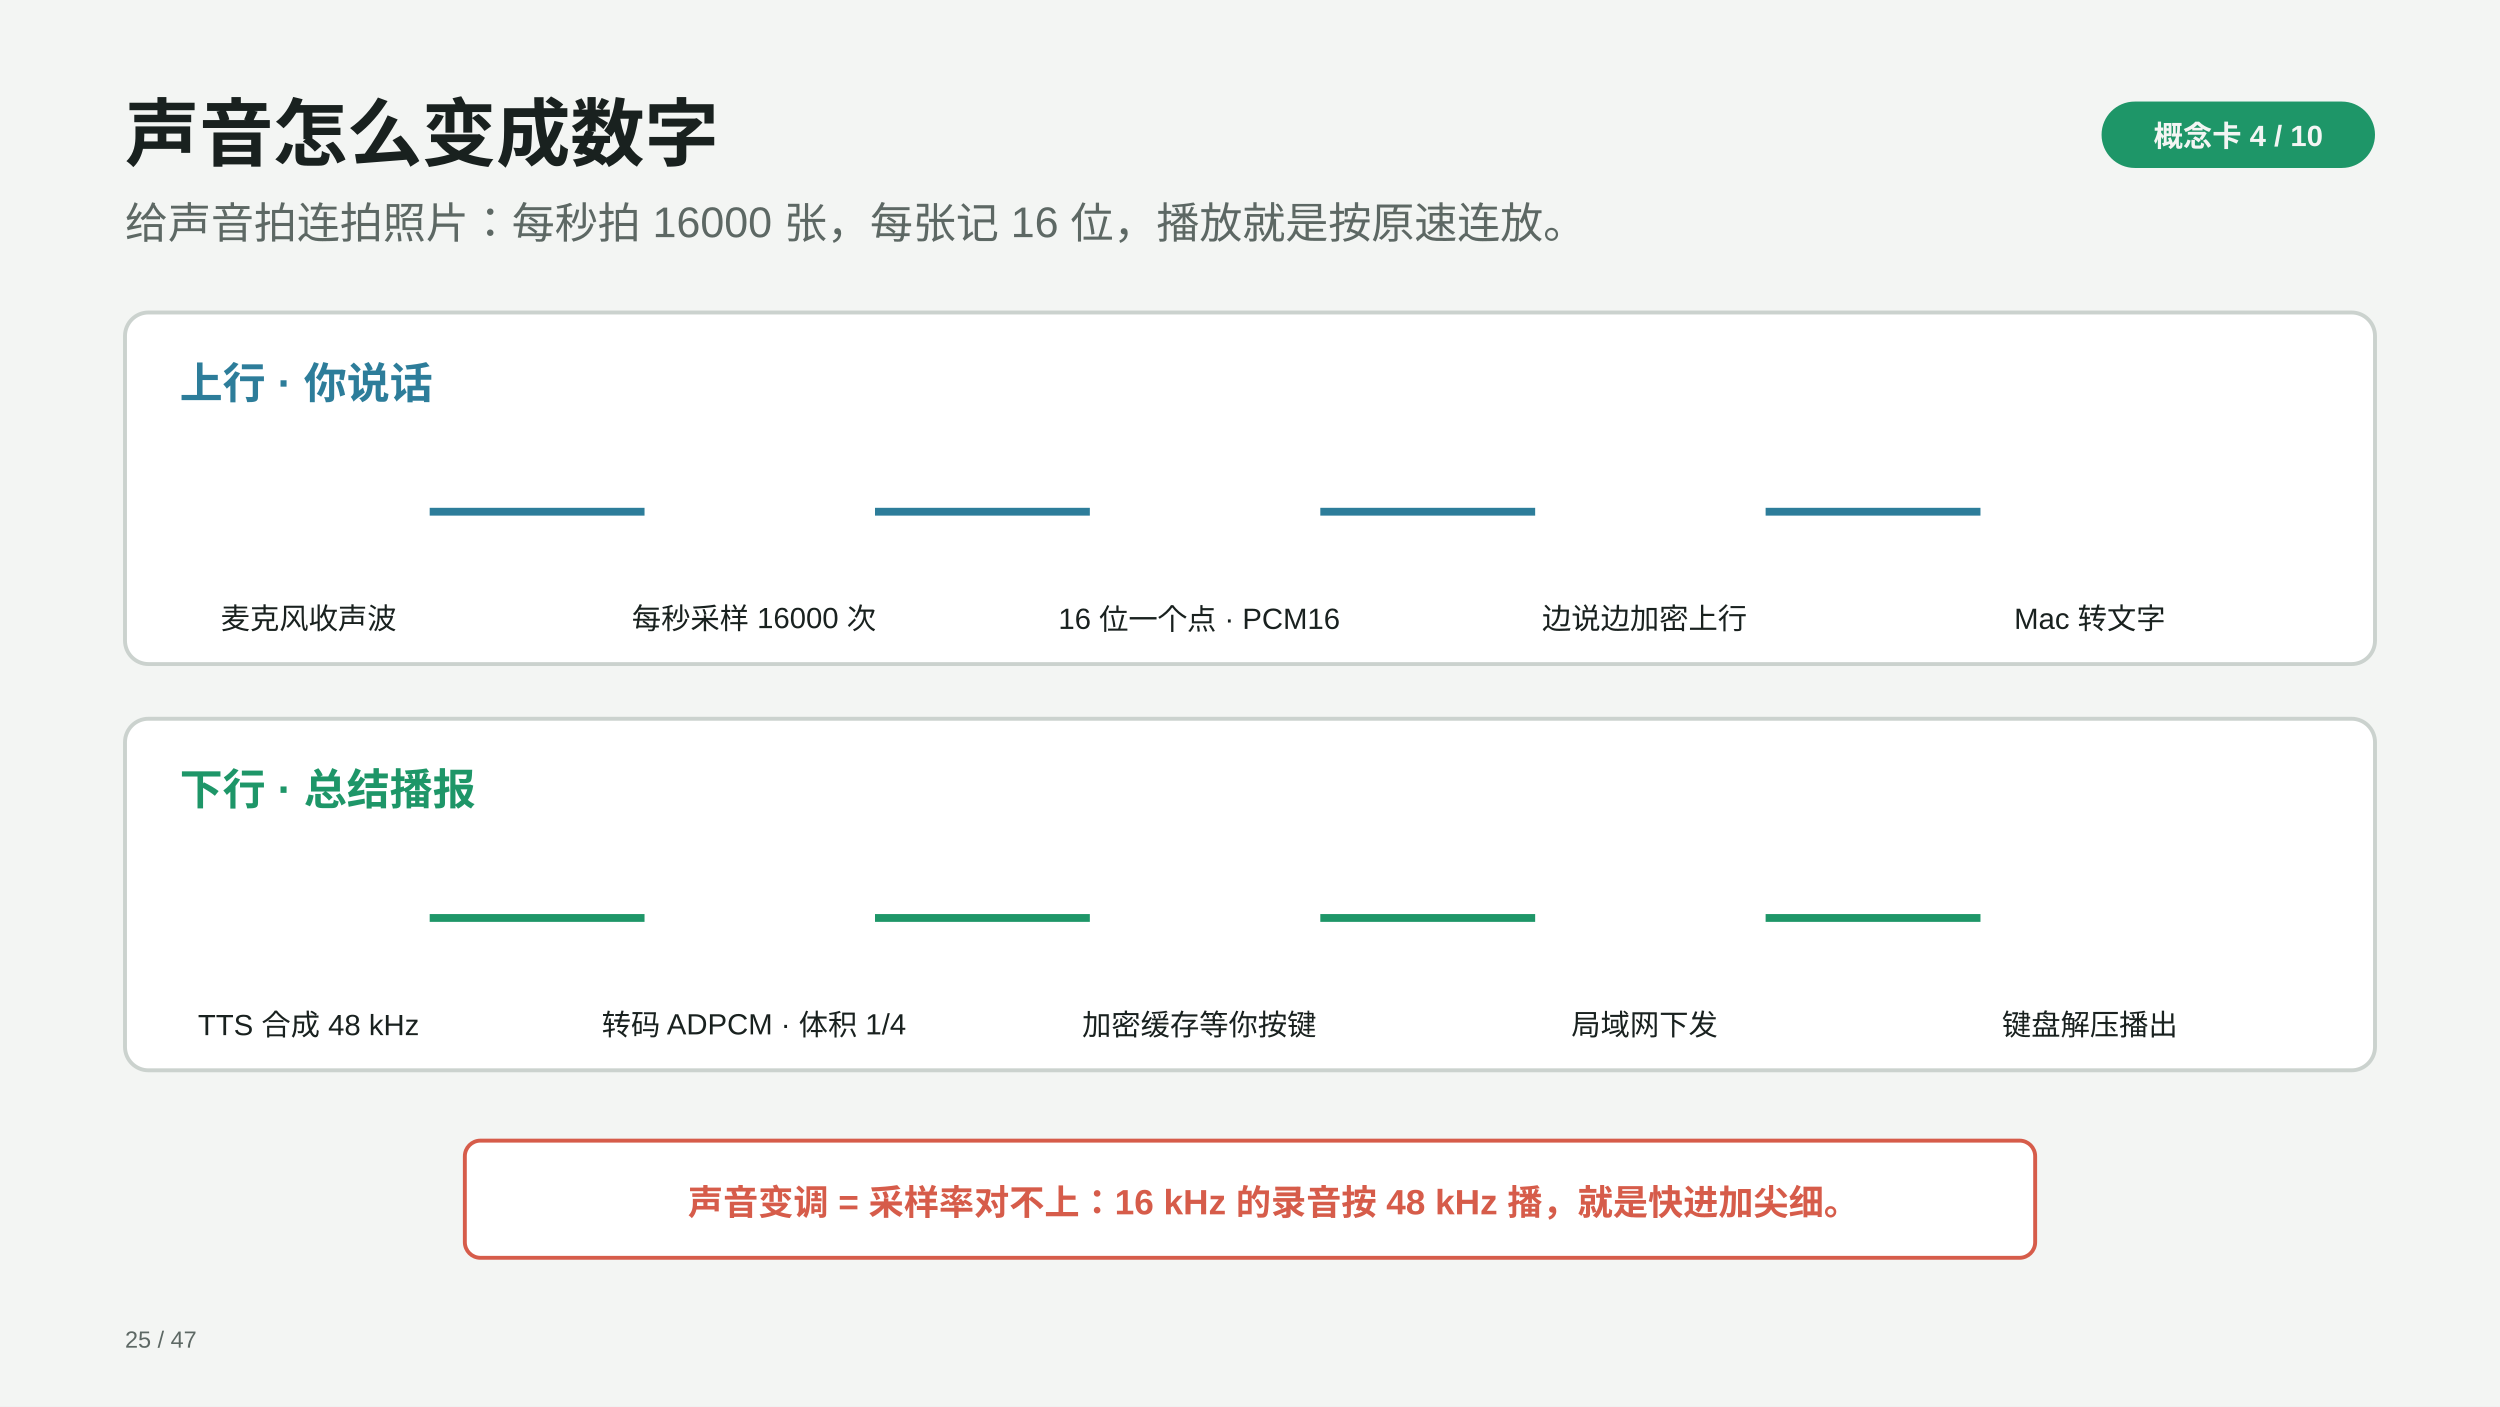
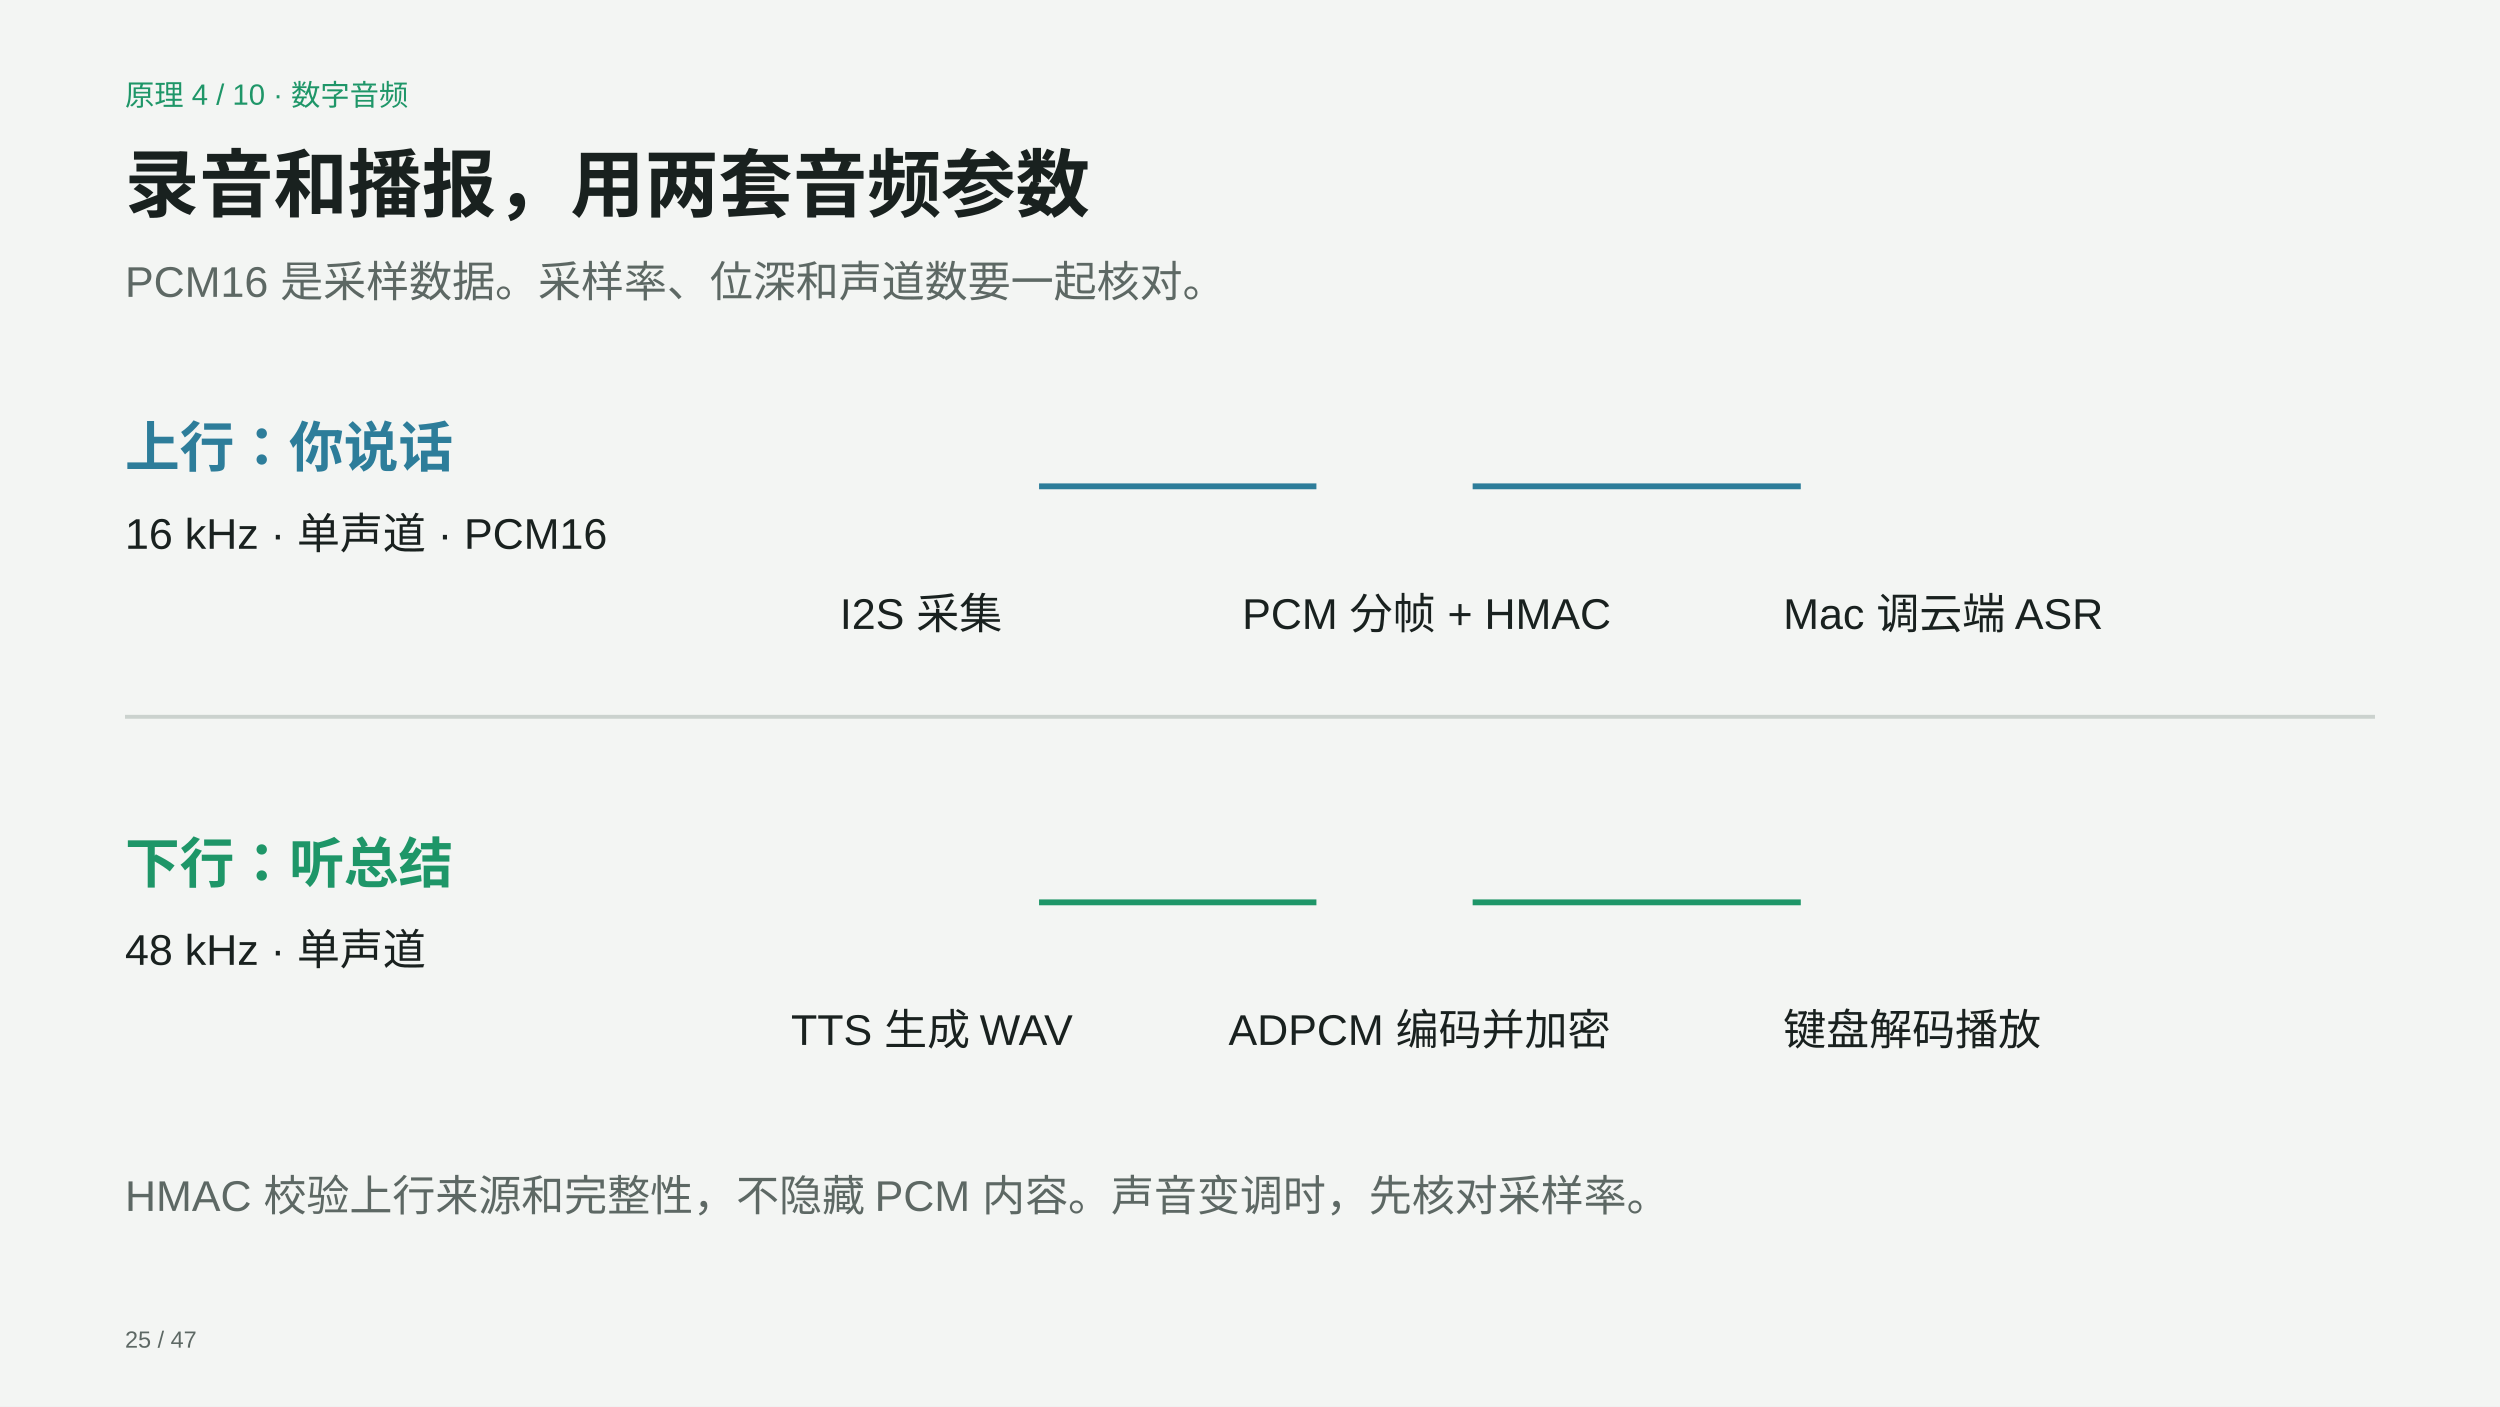
<svg xmlns="http://www.w3.org/2000/svg" width="1280" height="720" viewBox="0 0 1280 720">
-   <g id="background">
-     <rect width="1280" height="720" fill="#F3F5F3" />
-   </g>
-   <g id="badge">
-     <rect x="1076" y="52" width="140" height="34" rx="17" fill="#1E9668" />
-     <text x="1146" y="75" text-anchor="middle" font-family="Arial, Arial Unicode MS, Microsoft YaHei, sans-serif" font-size="15" font-weight="bold" fill="#F3F5F3">概念卡 4 / 10</text>
-   </g>
-   <g id="header">
-     <text x="64" y="82" font-family="Arial Black, Arial, Arial Unicode MS, Microsoft YaHei, sans-serif" font-size="38" font-weight="bold" fill="#19211F">声音怎么变成数字</text>
-     <text x="64" y="122" font-family="Arial, Arial Unicode MS, Microsoft YaHei, sans-serif" font-size="22" fill="#5D6864">给声音拍连拍照片：每秒拍 16000 张，每张记 16 位，播放就是按原速连放。</text>
-   </g>
-   <g id="uplink">
-     <rect x="64" y="160" width="1152" height="180" rx="12" fill="#FFFFFF" stroke="#CBD2CE" stroke-width="2" />
-     <text x="92" y="204" font-family="Arial, Arial Unicode MS, Microsoft YaHei, sans-serif" font-size="22" font-weight="bold" fill="#2D7D9A">上行 · 你说话</text>
-     <use data-icon="phosphor-duotone/microphone" x="132" y="236" width="52" height="52" fill="#2D7D9A" />
-     <text x="158" y="322" text-anchor="middle" font-family="Arial, Arial Unicode MS, Microsoft YaHei, sans-serif" font-size="15" fill="#19211F">麦克风收声波</text>
-     <line x1="220" y1="262" x2="330" y2="262" stroke="#2D7D9A" stroke-width="4" />
-     <use data-icon="phosphor-duotone/timer" x="360" y="236" width="52" height="52" fill="#2D7D9A" />
-     <text x="386" y="322" text-anchor="middle" font-family="Arial, Arial Unicode MS, Microsoft YaHei, sans-serif" font-size="15" fill="#19211F">每秒采样 16000 次</text>
-     <line x1="448" y1="262" x2="558" y2="262" stroke="#2D7D9A" stroke-width="4" />
-     <use data-icon="phosphor-duotone/brackets-angle" x="588" y="236" width="52" height="52" fill="#2D7D9A" />
-     <text x="614" y="322" text-anchor="middle" font-family="Arial, Arial Unicode MS, Microsoft YaHei, sans-serif" font-size="15" fill="#19211F">16 位一个点 · PCM16</text>
-     <line x1="676" y1="262" x2="786" y2="262" stroke="#2D7D9A" stroke-width="4" />
-     <use data-icon="phosphor-duotone/wifi-high" x="816" y="236" width="52" height="52" fill="#2D7D9A" />
-     <text x="842" y="322" text-anchor="middle" font-family="Arial, Arial Unicode MS, Microsoft YaHei, sans-serif" font-size="15" fill="#19211F">边说边加密上行</text>
-     <line x1="904" y1="262" x2="1014" y2="262" stroke="#2D7D9A" stroke-width="4" />
-     <use data-icon="phosphor-duotone/desktop" x="1044" y="236" width="52" height="52" fill="#19211F" />
-     <text x="1070" y="322" text-anchor="middle" font-family="Arial, Arial Unicode MS, Microsoft YaHei, sans-serif" font-size="15" fill="#19211F">Mac 转文字</text>
-   </g>
-   <g id="downlink">
-     <rect x="64" y="368" width="1152" height="180" rx="12" fill="#FFFFFF" stroke="#CBD2CE" stroke-width="2" />
-     <text x="92" y="412" font-family="Arial, Arial Unicode MS, Microsoft YaHei, sans-serif" font-size="22" font-weight="bold" fill="#1E9668">下行 · 总结播报</text>
-     <use data-icon="phosphor-duotone/cloud-arrow-up" x="132" y="444" width="52" height="52" fill="#1E9668" />
-     <text x="158" y="530" text-anchor="middle" font-family="Arial, Arial Unicode MS, Microsoft YaHei, sans-serif" font-size="15" fill="#19211F">TTS 合成 48 kHz</text>
-     <line x1="220" y1="470" x2="330" y2="470" stroke="#1E9668" stroke-width="4" />
-     <use data-icon="phosphor-duotone/database" x="360" y="444" width="52" height="52" fill="#1E9668" />
-     <text x="386" y="530" text-anchor="middle" font-family="Arial, Arial Unicode MS, Microsoft YaHei, sans-serif" font-size="15" fill="#19211F">转码 ADPCM · 体积 1/4</text>
-     <line x1="448" y1="470" x2="558" y2="470" stroke="#1E9668" stroke-width="4" />
-     <use data-icon="phosphor-duotone/lock-key" x="588" y="444" width="52" height="52" fill="#1E9668" />
-     <text x="614" y="530" text-anchor="middle" font-family="Arial, Arial Unicode MS, Microsoft YaHei, sans-serif" font-size="15" fill="#19211F">加密缓存等你按键</text>
-     <line x1="676" y1="470" x2="786" y2="470" stroke="#1E9668" stroke-width="4" />
-     <use data-icon="phosphor-duotone/wifi-high" x="816" y="444" width="52" height="52" fill="#1E9668" />
-     <text x="842" y="530" text-anchor="middle" font-family="Arial, Arial Unicode MS, Microsoft YaHei, sans-serif" font-size="15" fill="#19211F">局域网下发</text>
-     <line x1="904" y1="470" x2="1014" y2="470" stroke="#1E9668" stroke-width="4" />
-     <use data-icon="phosphor-duotone/speaker-high" x="1044" y="444" width="52" height="52" fill="#19211F" />
-     <text x="1070" y="530" text-anchor="middle" font-family="Arial, Arial Unicode MS, Microsoft YaHei, sans-serif" font-size="15" fill="#19211F">键盘解压播出</text>
-   </g>
-   <g id="pitfall">
-     <rect x="238" y="584" width="804" height="60" rx="8" fill="#FFFFFF" stroke="#D65C4A" stroke-width="2" />
-     <use data-icon="phosphor-duotone/warning-circle" x="262" y="600" width="28" height="28" fill="#D65C4A" />
-     <text x="652" y="622" text-anchor="middle" font-family="Arial, Arial Unicode MS, Microsoft YaHei, sans-serif" font-size="18" font-weight="bold" fill="#D65C4A">声音变调 = 采样率对不上：16 kHz 的录音按 48 kHz 播，就是快进加尖细。</text>
-   </g>
-   <g id="footer">
-     <text x="64" y="690" font-family="Arial, Arial Unicode MS, Microsoft YaHei, sans-serif" font-size="12" fill="#5D6864">25 / 47</text>
+   <rect width="1280" height="720" fill="#F3F5F3" />
+   <g id="content" font-family="Arial, Arial Unicode MS, Microsoft YaHei, sans-serif" fill="#19211F">
+     <text x="64" y="54" font-size="15" fill="#1E9668">原理 4 / 10 · 数字音频</text>
+     <text x="64" y="108" font-size="38" font-weight="bold">录音和播报，用两套音频参数</text>
+     <text x="64" y="152" font-size="22" fill="#5D6864">PCM16 是采样数据。采样率、位深和声道数要一起核对。</text>
+     <text x="64" y="239" font-size="28" font-weight="bold" fill="#2D7D9A">上行：你说话</text>
+     <text x="64" y="281" font-size="22">16 kHz · 单声道 · PCM16</text>
+     <use data-icon="phosphor-duotone/microphone" x="438" y="216" width="64" height="64" fill="#2D7D9A" />
+     <text x="430" y="322" font-size="22">I2S 采集</text>
+     <path d="M532 249 H674 M754 249 H922" stroke="#2D7D9A" stroke-width="3" />
+     <use data-icon="phosphor-duotone/shield-check" x="688" y="216" width="64" height="64" fill="#2D7D9A" />
+     <text x="636" y="322" font-size="22">PCM 分帧 + HMAC</text>
+     <use data-icon="phosphor-duotone/desktop" x="947" y="216" width="64" height="64" fill="#2D7D9A" />
+     <text x="913" y="322" font-size="22">Mac 调云端 ASR</text>
+     <path d="M64 367 H1216" stroke="#CBD2CE" stroke-width="2" />
+     <text x="64" y="452" font-size="28" font-weight="bold" fill="#1E9668">下行：听总结</text>
+     <text x="64" y="494" font-size="22">48 kHz · 单声道</text>
+     <use data-icon="phosphor-duotone/cloud-arrow-up" x="438" y="429" width="64" height="64" fill="#1E9668" />
+     <text x="405" y="535" font-size="22">TTS 生成 WAV</text>
+     <path d="M532 462 H674 M754 462 H922" stroke="#1E9668" stroke-width="3" />
+     <use data-icon="phosphor-duotone/lock-key" x="688" y="429" width="64" height="64" fill="#1E9668" />
+     <text x="629" y="535" font-size="22">ADPCM 编码并加密</text>
+     <use data-icon="phosphor-duotone/speaker-high" x="947" y="429" width="64" height="64" fill="#1E9668" />
+     <text x="913" y="535" font-size="22">键盘解码播放</text>
+     <text x="64" y="620" font-size="22" fill="#5D6864">HMAC 校验上行来源和完整性，不隐藏 PCM 内容。声音变调时，先核对采样率。</text>
+     <text x="64" y="690" font-size="12" fill="#5D6864">25 / 47</text>
  </g>
</svg>
